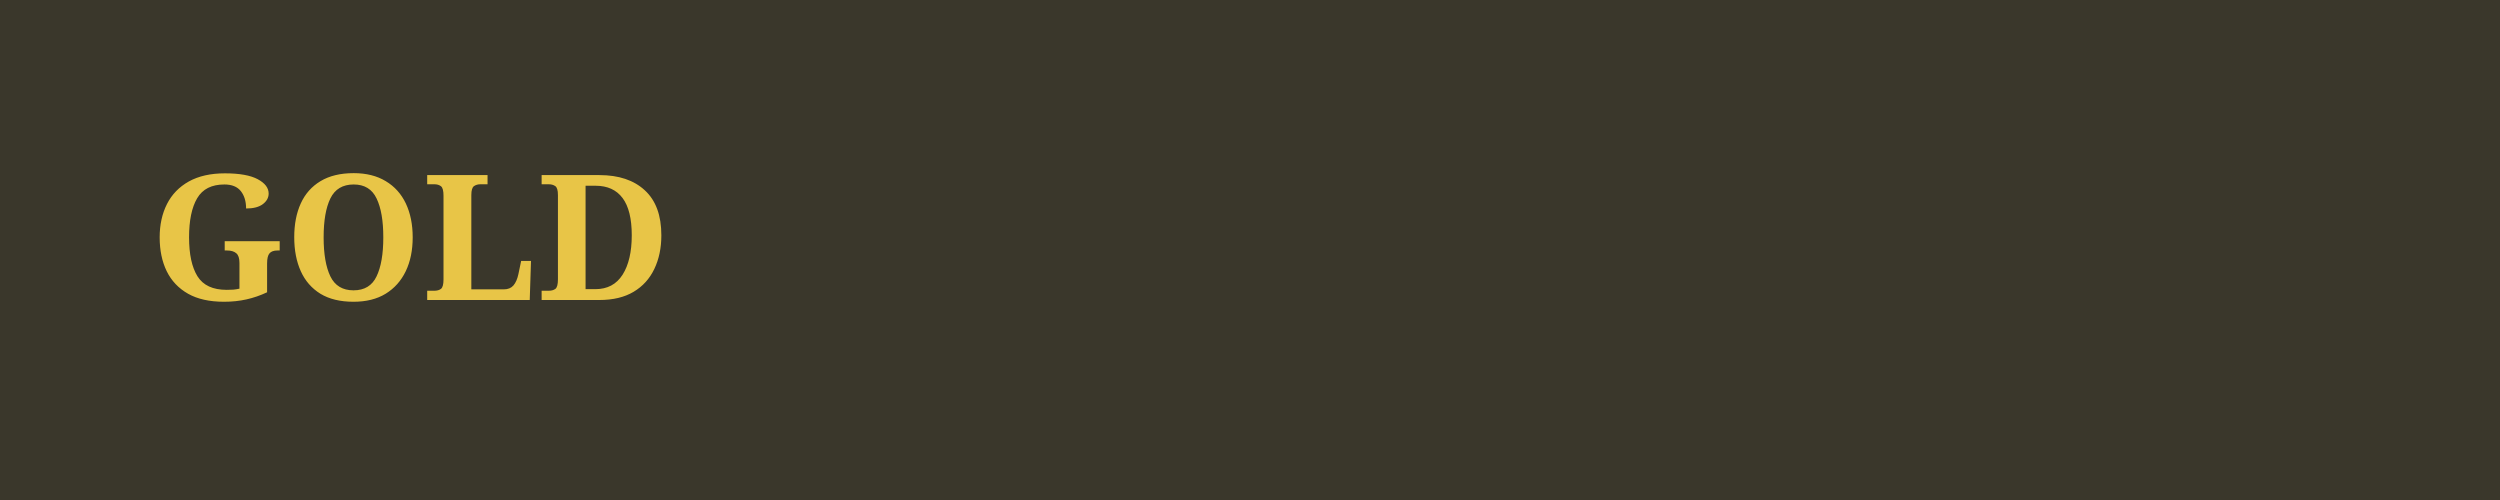
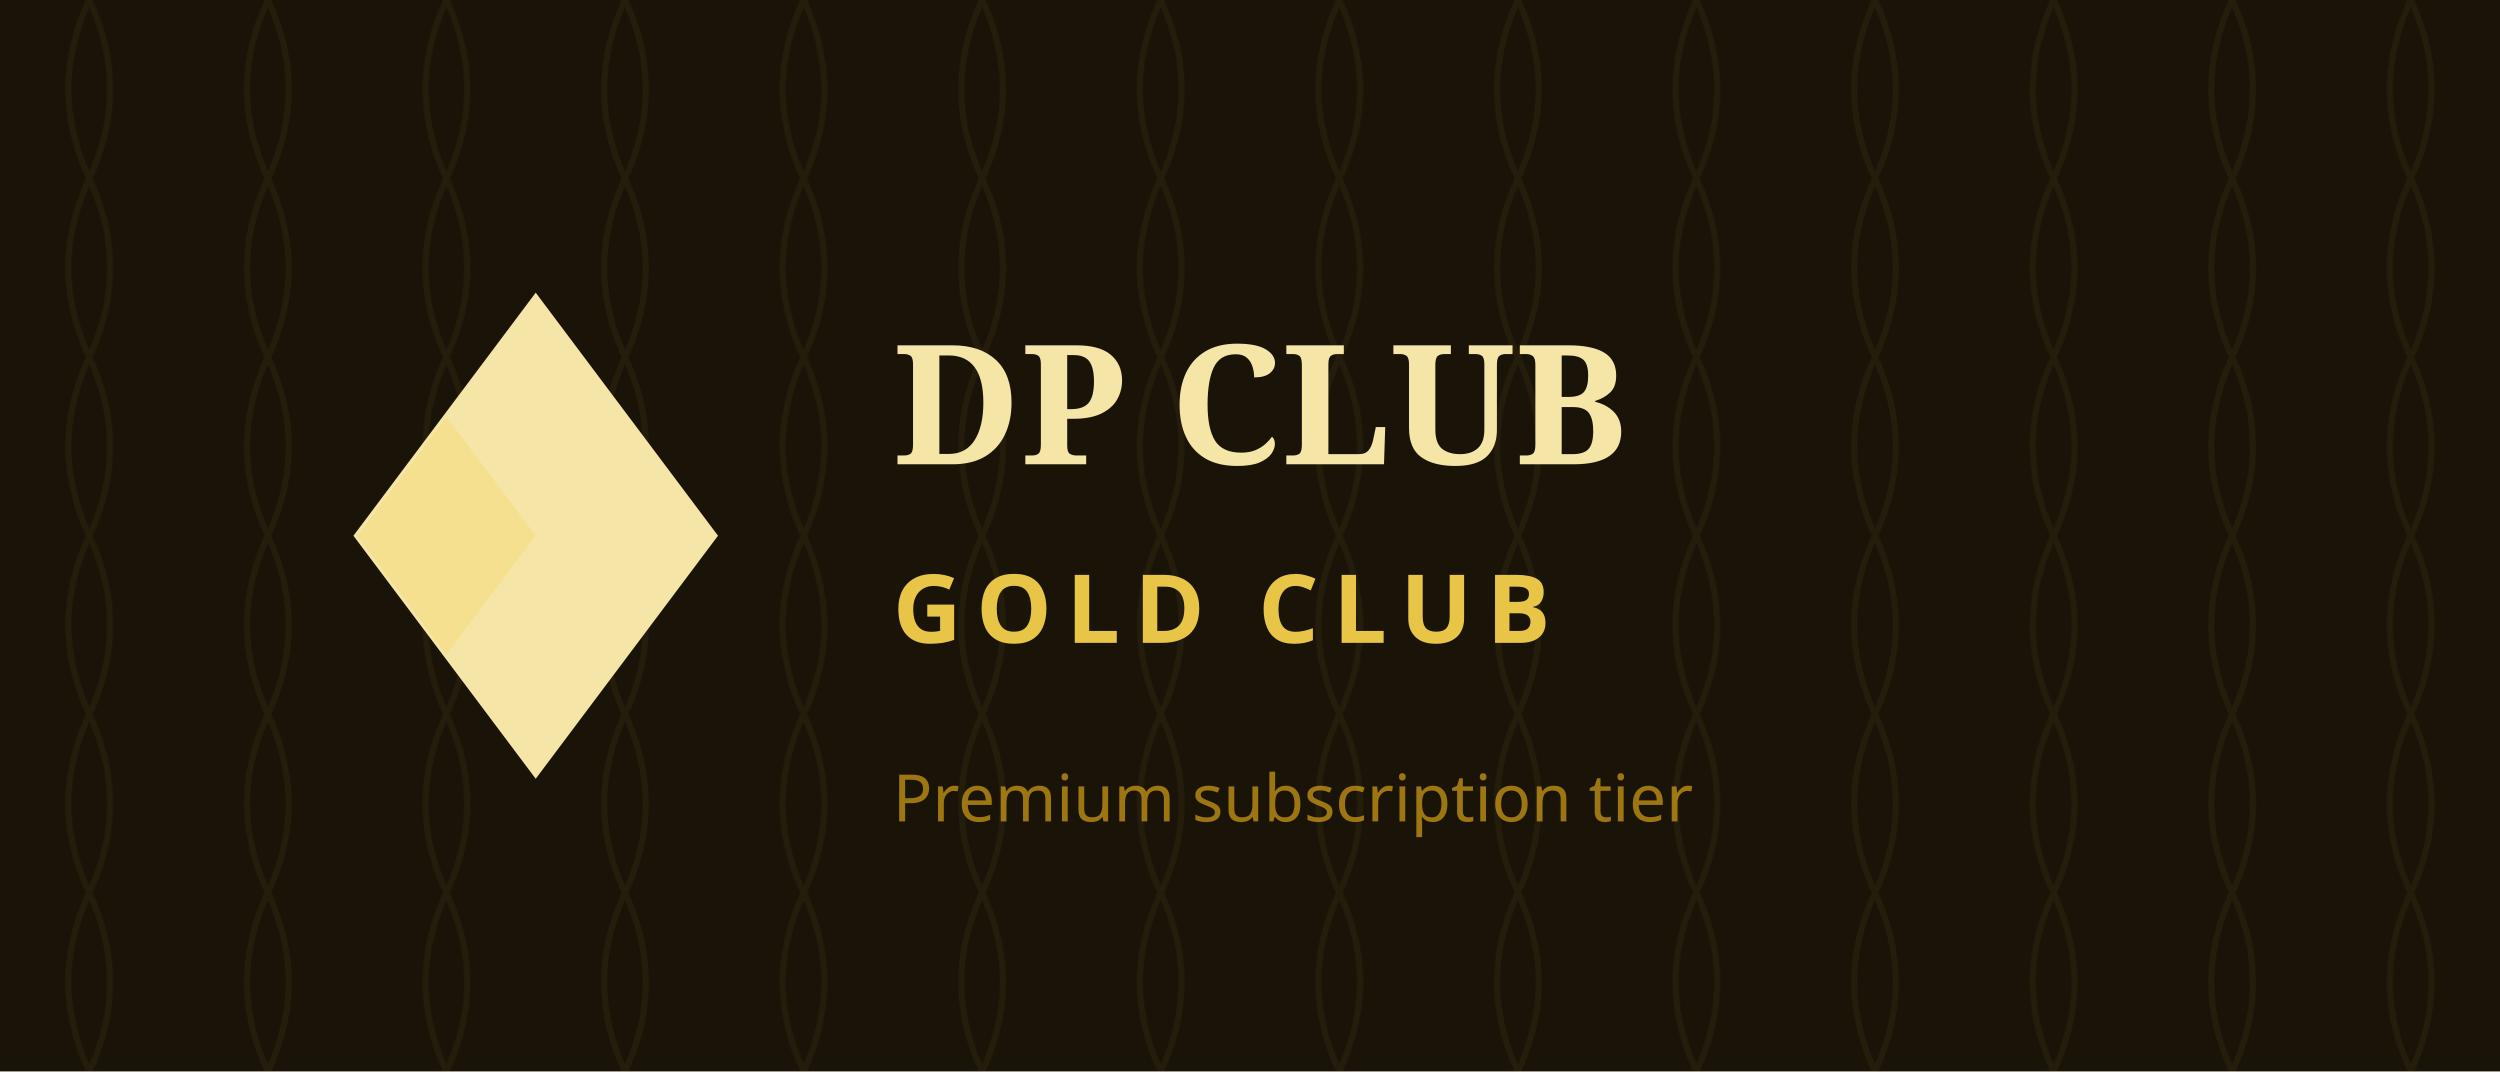
- <svg xmlns="http://www.w3.org/2000/svg" viewBox="0 0 400 80" fill="none">
+ <svg xmlns="http://www.w3.org/2000/svg" viewBox="0 0 420 180" fill="none">
  <defs>
-     <linearGradient id="g" x1="0" y1="0" x2="400" y2="80">
+     <linearGradient id="bg" x1="0" y1="0" x2="420" y2="180">
+       <stop stop-color="#1a1408" />
+       <stop offset="1" stop-color="#0a0804" />
+     </linearGradient>
+     <linearGradient id="gem" x1="0" y1="0" x2="80" y2="80">
      <stop stop-color="#f5e6a8" />
-       <stop offset="1" stop-color="#b8942e" />
+       <stop offset="0.5" stop-color="#e8c547" />
+       <stop offset="1" stop-color="#d4a017" />
    </linearGradient>
-     <linearGradient id="gBg" x1="0" y1="0" x2="400" y2="80">
-       <stop stop-color="#050508" />
-       <stop offset="1" stop-color="#14141f" />
-     </linearGradient>
+     <pattern id="p" width="30" height="30" patternUnits="userSpaceOnUse">
+       <path d="M15 0 Q22 15 15 30 Q8 15 15 0" stroke="#e8c547" stroke-opacity="0.1" fill="none" />
+     </pattern>
  </defs>
-   <rect width="400" height="80" fill="url(#gBg)" />
-   <rect width="400" height="80" fill="url(#g)" opacity="0.22" />
-   <text x="24" y="48" fill="#e8c547" font-family="Georgia,serif" font-size="28" font-weight="600">GOLD</text>
+   <rect width="420" height="180" fill="url(#bg)" />
+   <rect width="420" height="180" fill="url(#p)" opacity="0.5" />
+   <polygon points="60,90 90,50 120,90 90,130" fill="url(#gem)" stroke="#f5e6a8" stroke-width="1" />
+   <polygon points="60,90 75,70 90,90 75,110" fill="#f5d76e" fill-opacity="0.4" />
+   <text x="150" y="78" fill="#f5e6a8" font-family="Georgia,serif" font-size="28" font-weight="700">DP CLUB</text>
+   <text x="150" y="108" fill="#e8c547" font-family="system-ui,sans-serif" font-size="16" font-weight="600" letter-spacing="0.15em">GOLD CLUB</text>
+   <text x="150" y="138" fill="#d4a017" font-family="system-ui,sans-serif" font-size="11" opacity="0.7">Premium subscription tier</text>
</svg>
